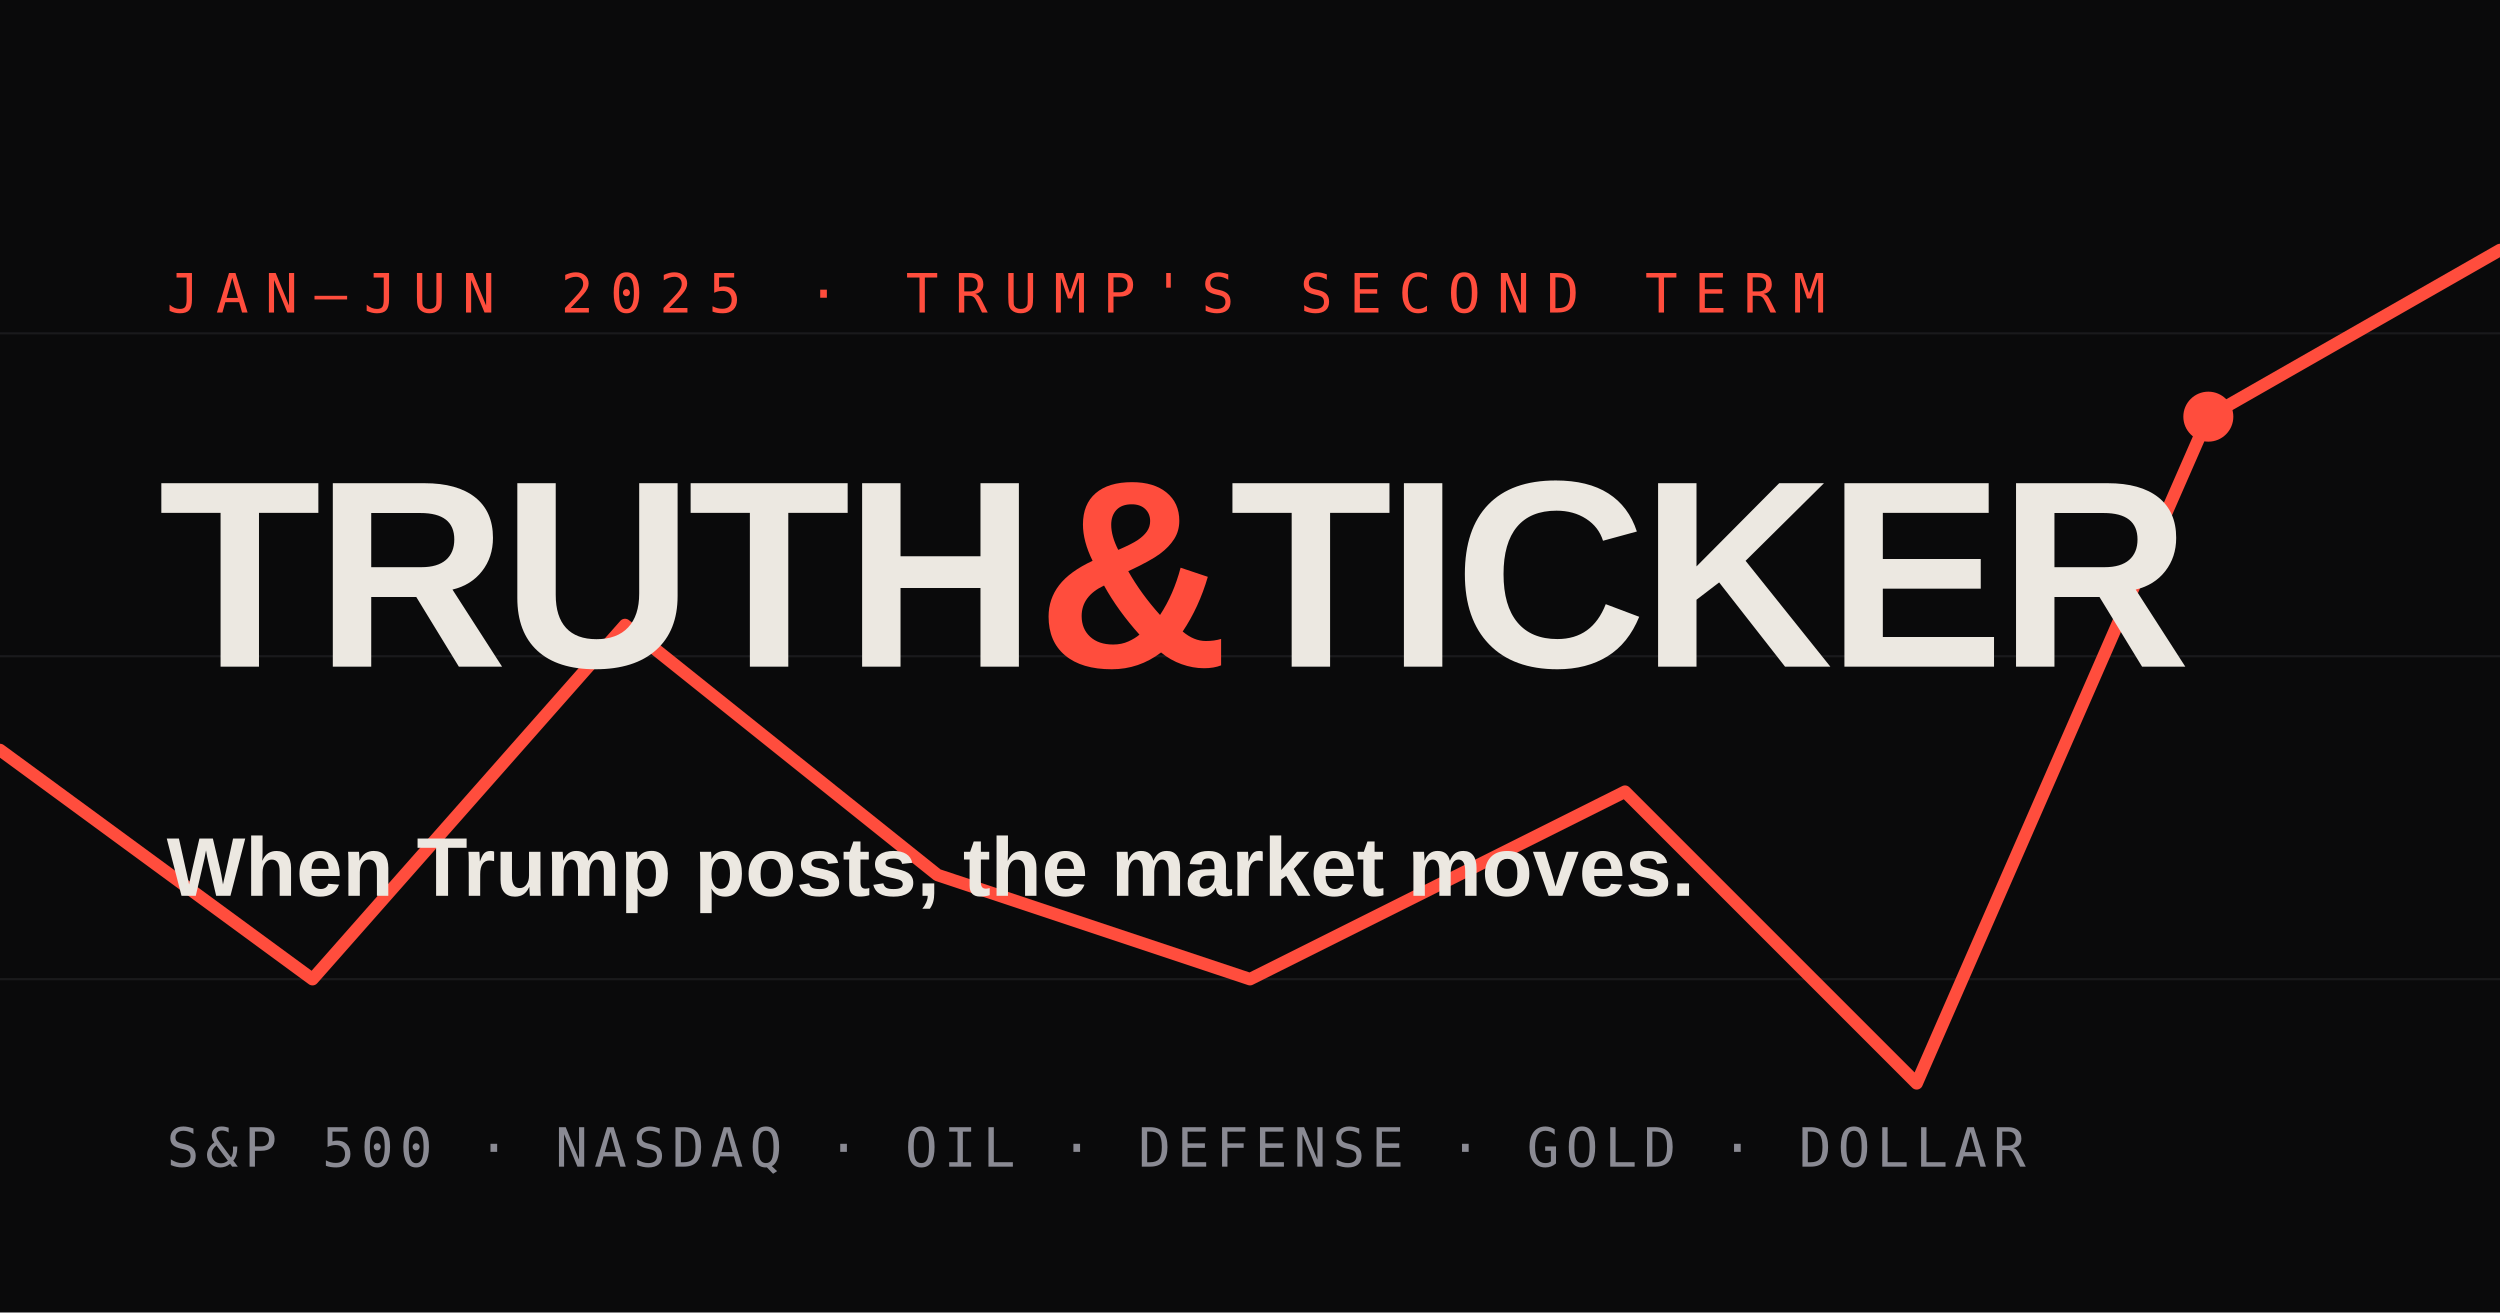
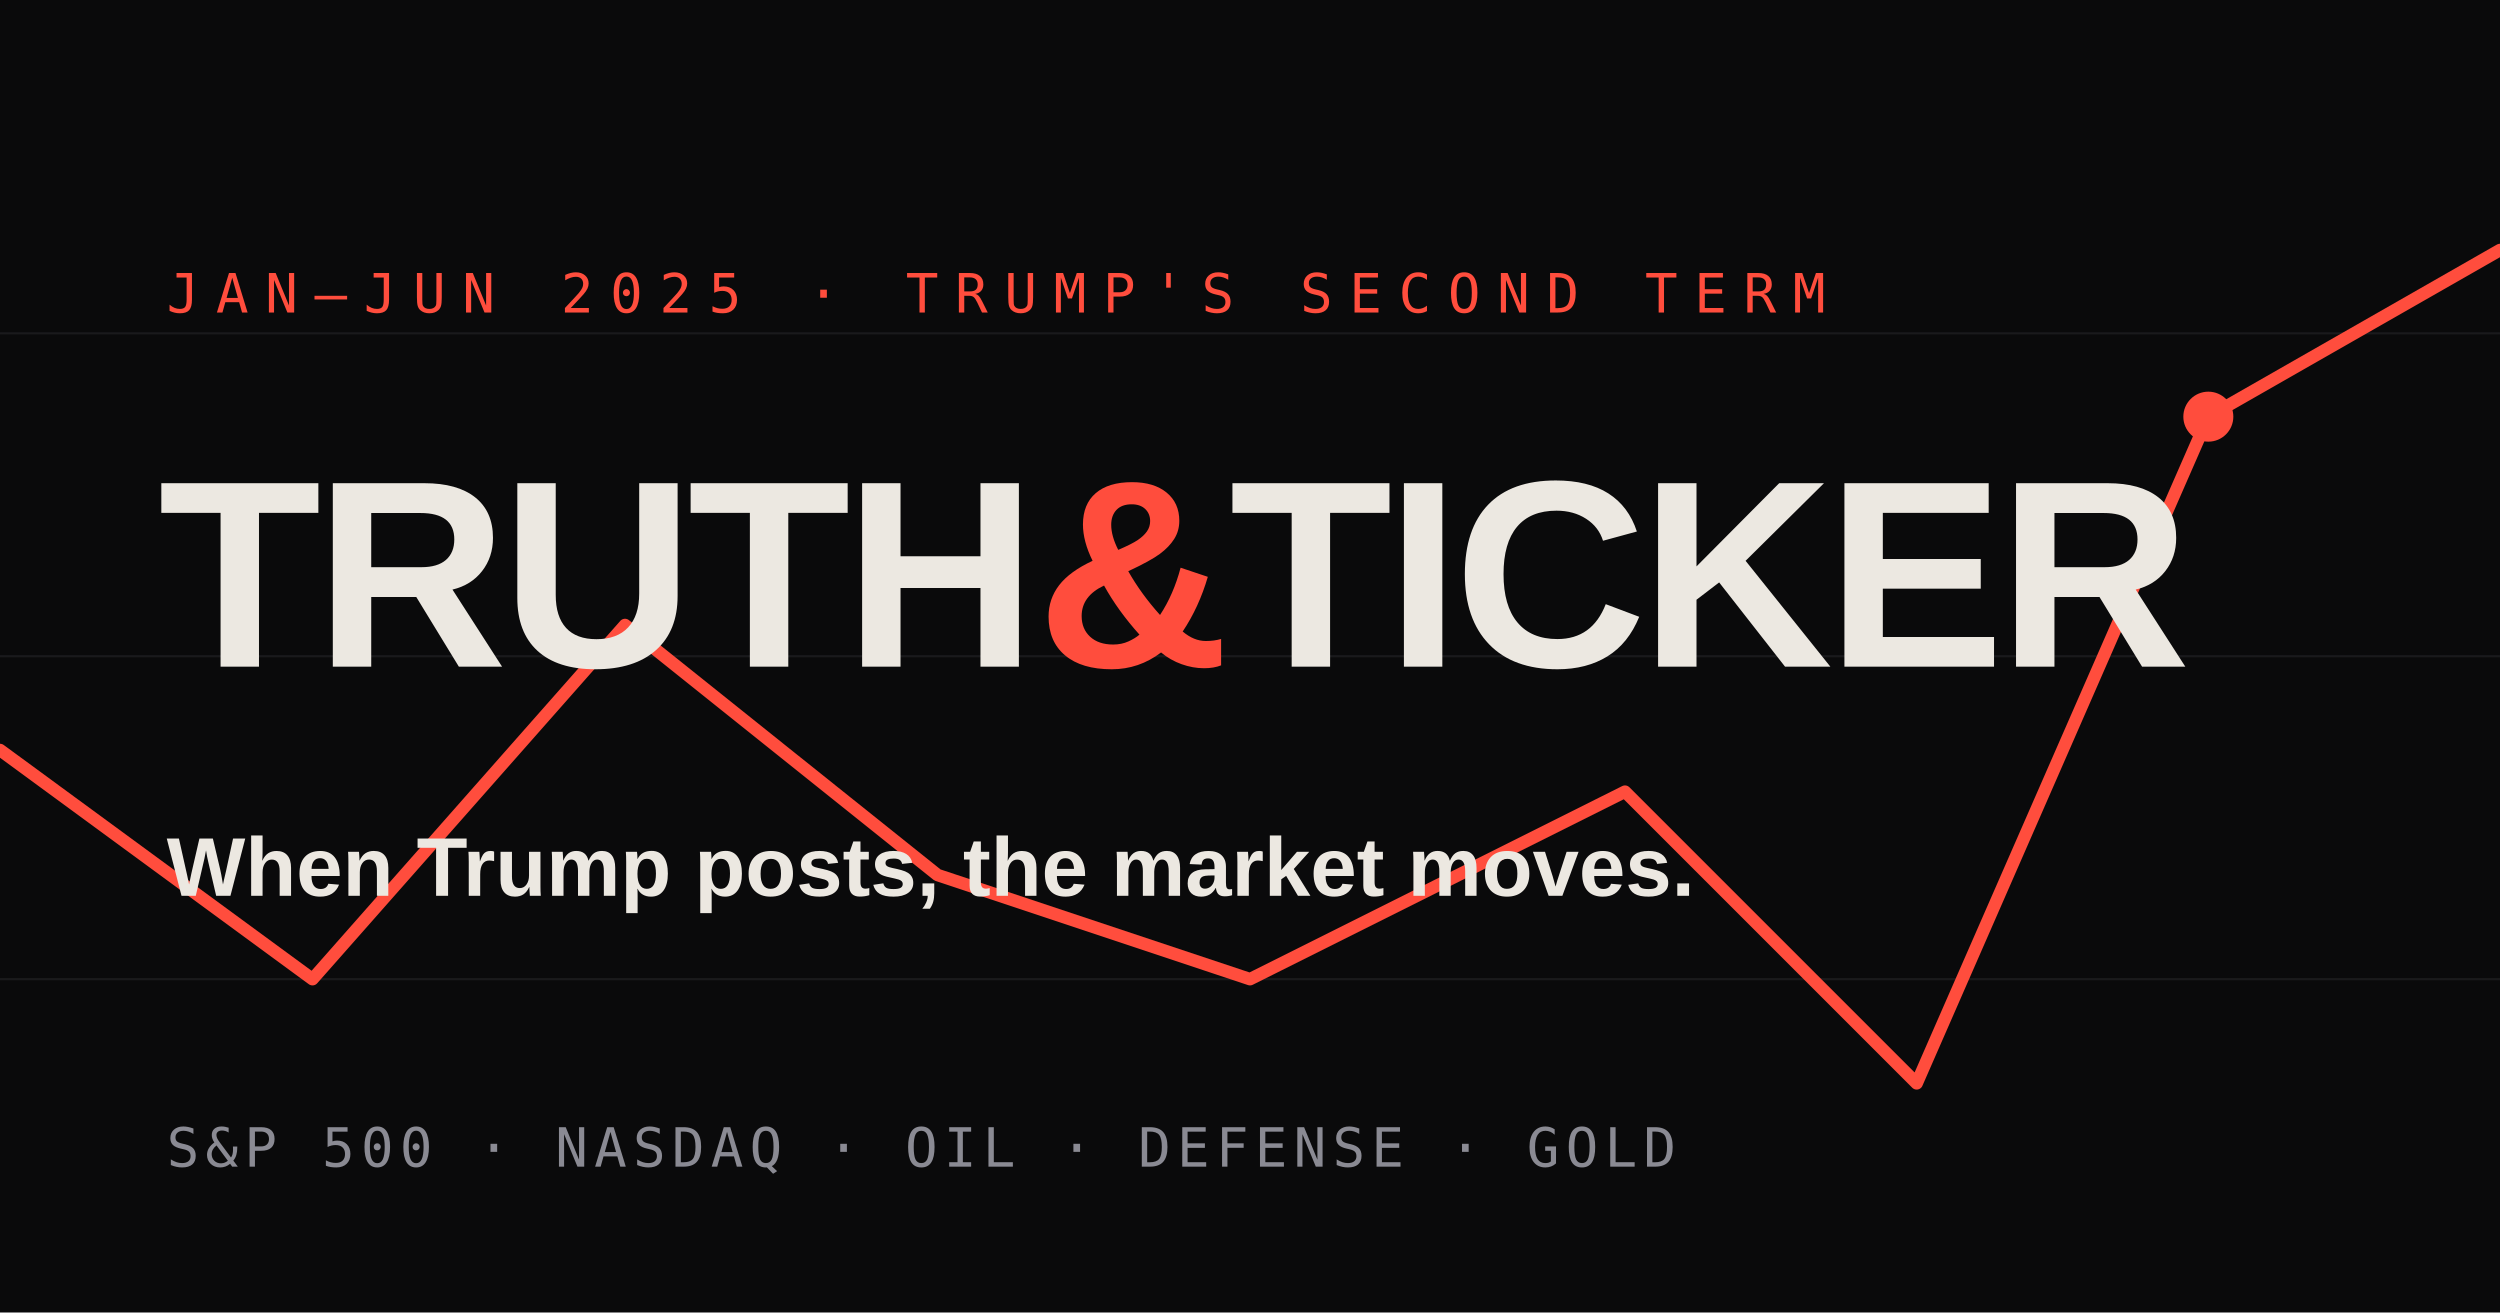
<svg xmlns="http://www.w3.org/2000/svg" width="1200" height="630" viewBox="0 0 1200 630">
  <rect width="1200" height="630" fill="#0a0a0b" />
  <g stroke="#2a2a2e" stroke-width="1" opacity="0.5">
    <line x1="0" y1="160" x2="1200" y2="160" />
    <line x1="0" y1="315" x2="1200" y2="315" />
    <line x1="0" y1="470" x2="1200" y2="470" />
  </g>
  <path d="M0 360 L150 470 L300 300 L450 420 L600 470 L780 380 L920 520 L1060 200 L1200 120" fill="none" stroke="#ff4d3d" stroke-width="6" stroke-linejoin="round" stroke-linecap="round" />
  <circle cx="1060" cy="200" r="12" fill="#ff4d3d" />
  <text x="80" y="150" font-family="monospace" font-size="26" letter-spacing="8" fill="#ff4d3d">JAN–JUN 2025 · TRUMP'S SECOND TERM</text>
  <text x="76" y="320" font-family="'Arial Black', Arial, sans-serif" font-weight="800" font-size="128" letter-spacing="-3" fill="#ece8e1">TRUTH<tspan fill="#ff4d3d">&amp;</tspan>TICKER</text>
  <text x="80" y="430" font-family="Arial, sans-serif" font-weight="700" font-size="40" fill="#ece8e1">When Trump posts, the market moves.</text>
-   <text x="80" y="560" font-family="monospace" font-size="26" letter-spacing="3" fill="#8a8a93">S&amp;P 500 · NASDAQ · OIL · DEFENSE · GOLD · DOLLAR</text>
+   <text x="80" y="560" font-family="monospace" font-size="26" letter-spacing="3" fill="#8a8a93">S&amp;P 500 · NASDAQ · OIL · DEFENSE · GOLD</text>
</svg>
